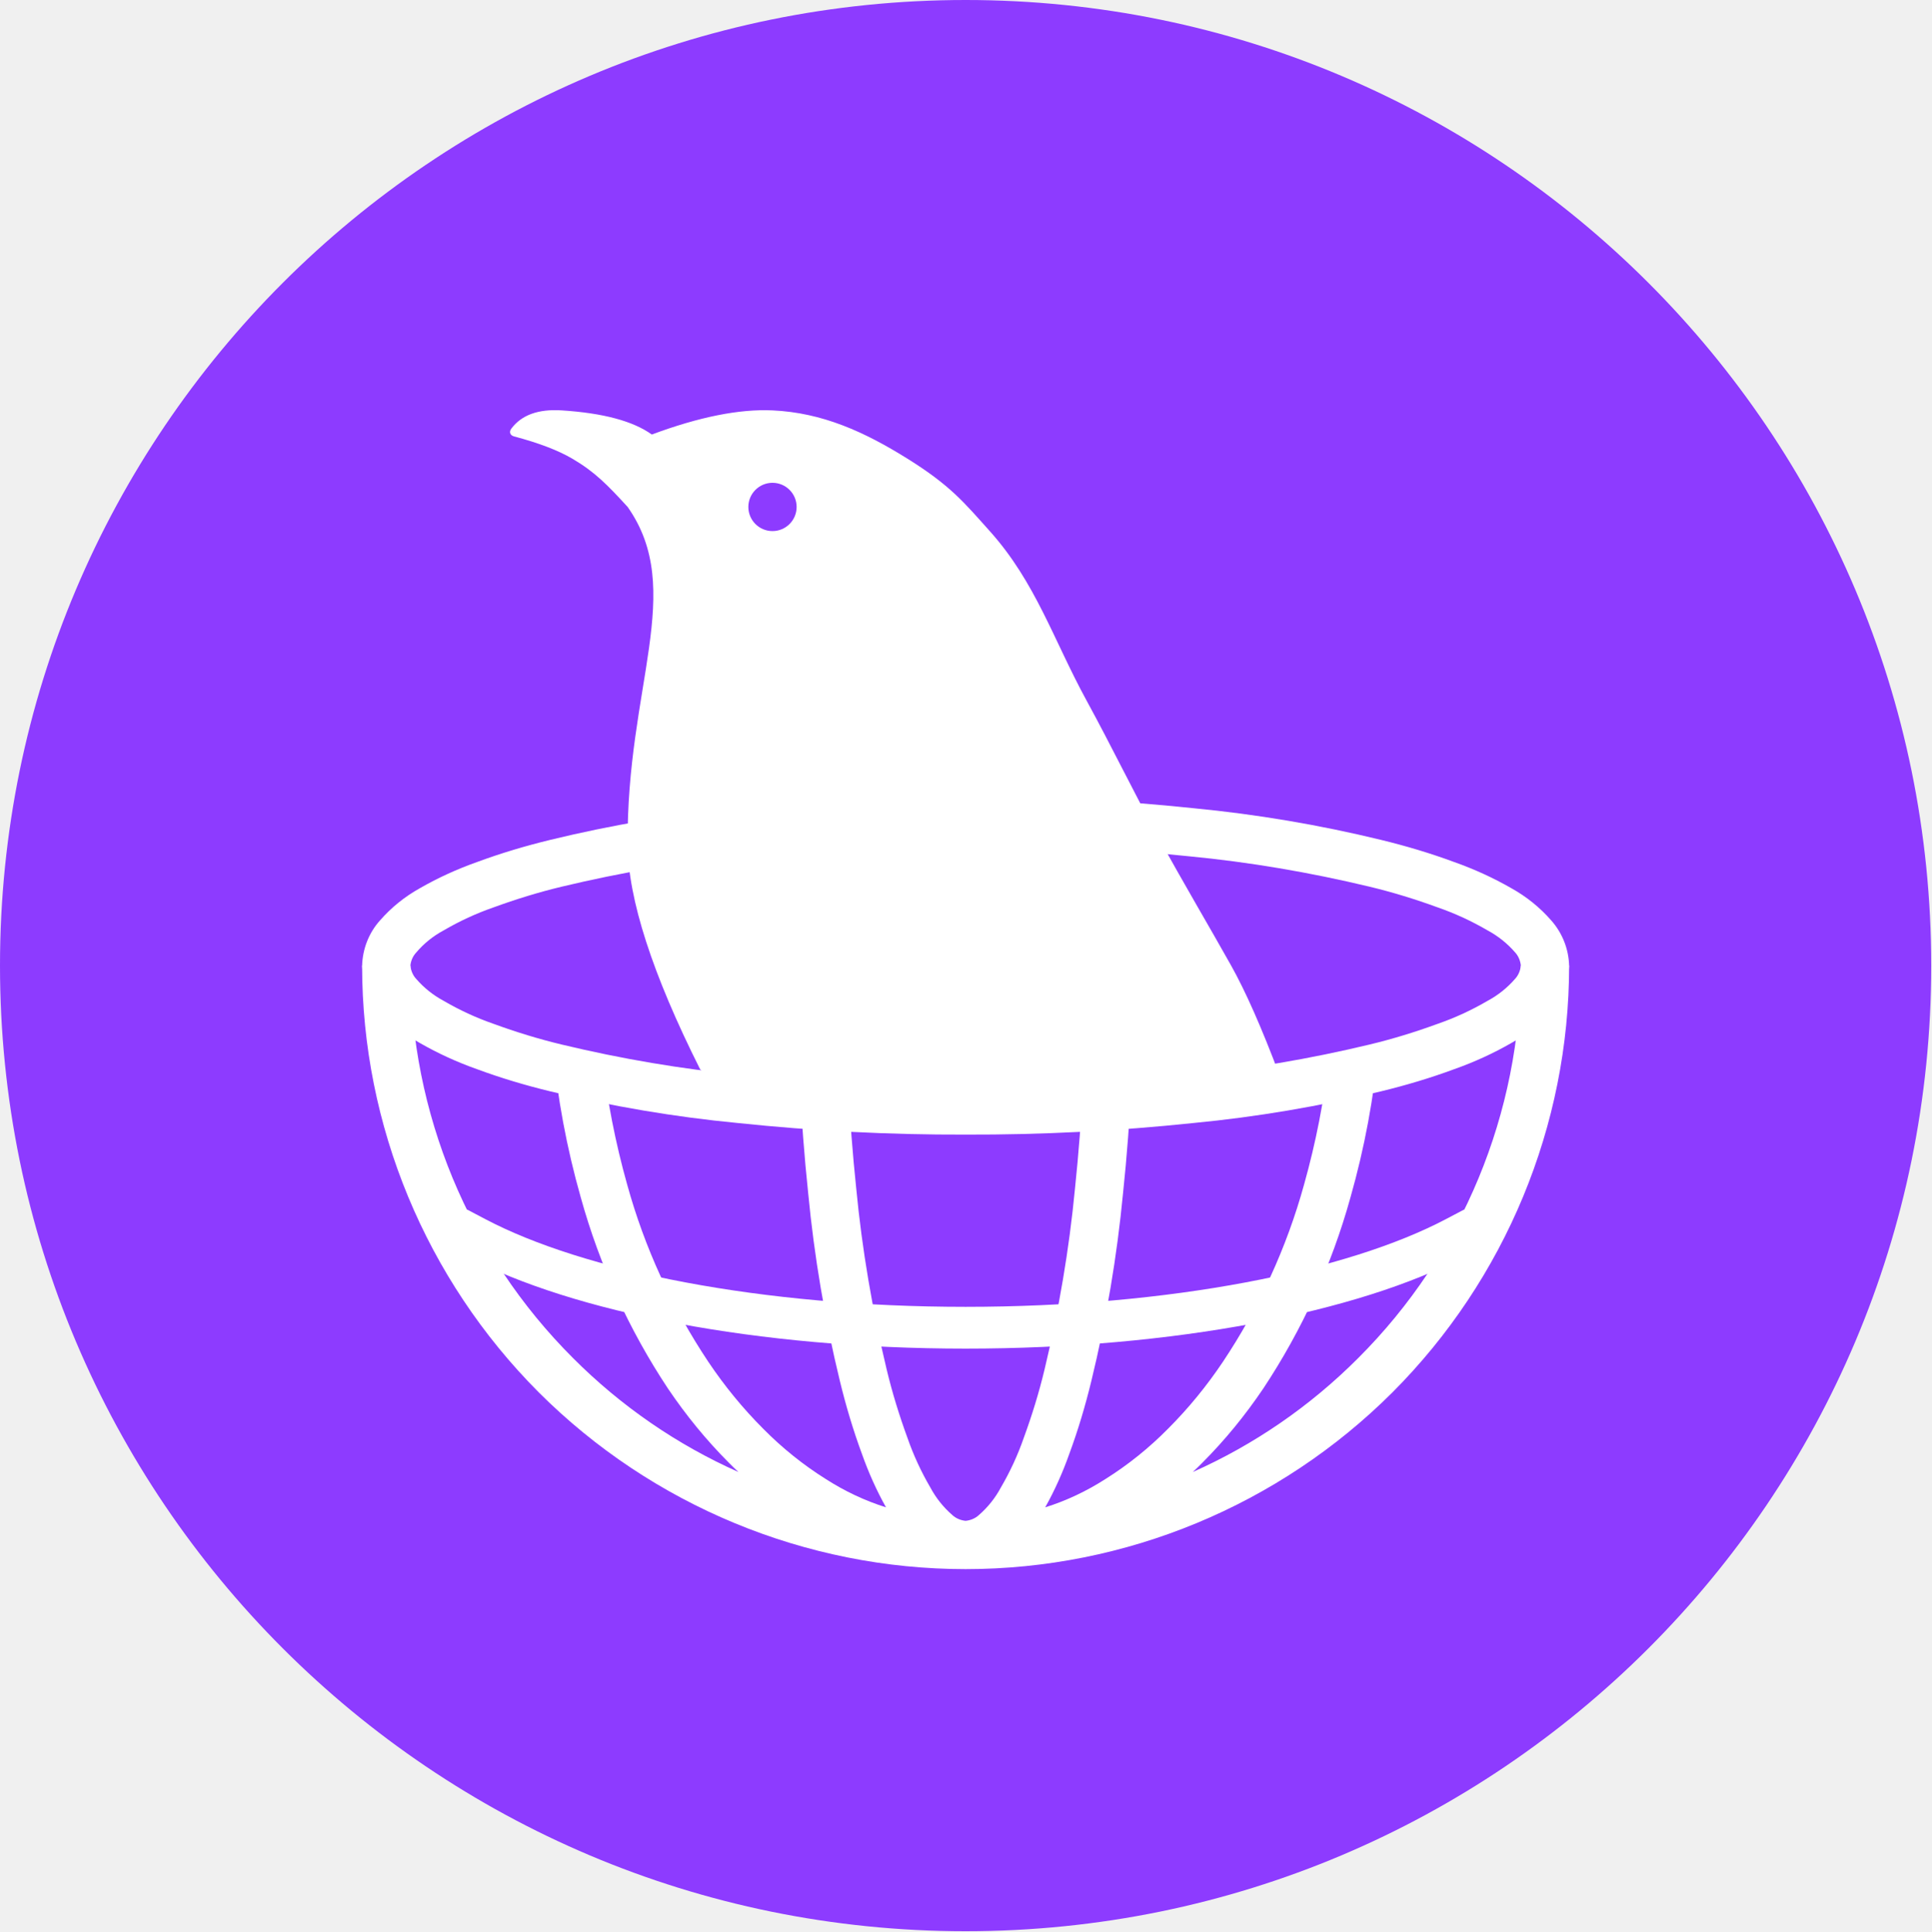
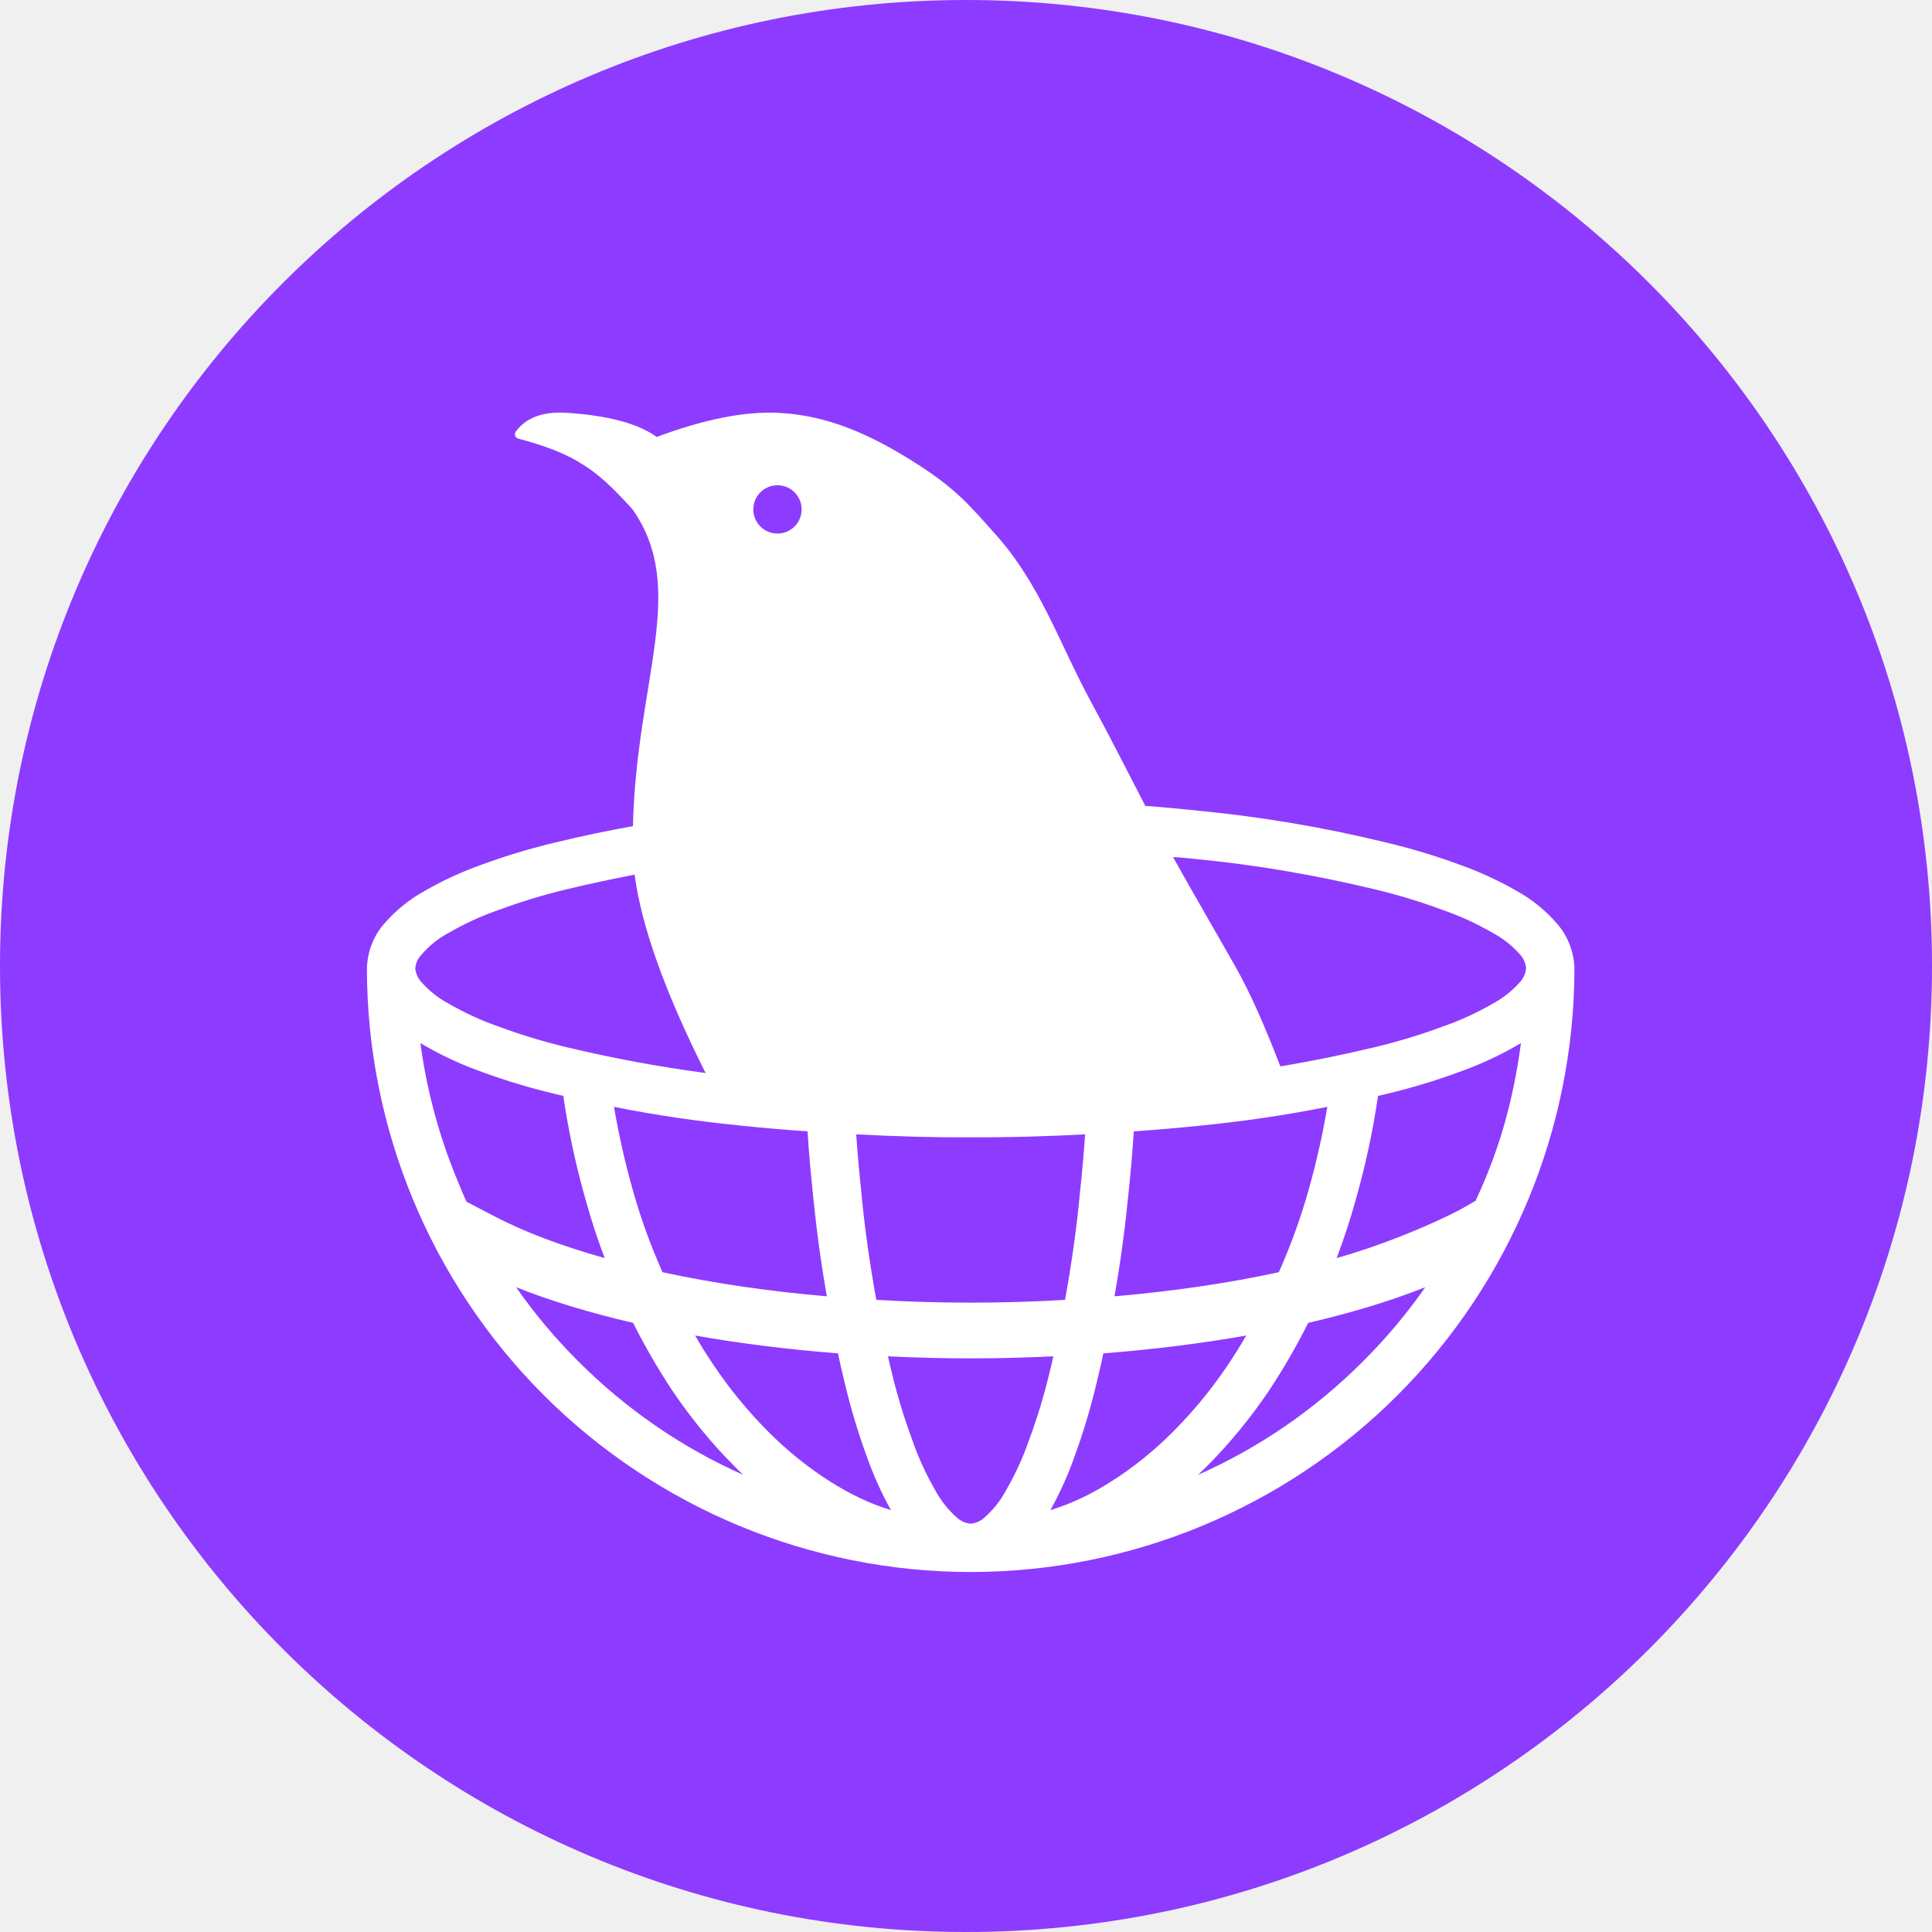
- <svg xmlns="http://www.w3.org/2000/svg" style="isolation:isolate" viewBox="0 0 104 104" width="104pt" height="104pt">
-   <defs>
-     <clipPath id="_clipPath_3MsZuUPQcyfGsMi5Sen8ymj8Z6KlRfFv">
-       <rect width="104" height="104" />
-     </clipPath>
-   </defs>
-   <g clip-path="url(#_clipPath_3MsZuUPQcyfGsMi5Sen8ymj8Z6KlRfFv)">
-     <clipPath id="_clipPath_Eu2NEy51fXitGeLtq87HkpUn6FDHr1If">
-       <rect x="0" y="0" width="104" height="104" transform="matrix(1,0,0,1,0,0)" fill="rgb(255,255,255)" />
-     </clipPath>
-     <g clip-path="url(#_clipPath_Eu2NEy51fXitGeLtq87HkpUn6FDHr1If)">
-       <g>
-         <g>
-           <circle vector-effect="non-scaling-stroke" cx="52" cy="52" r="52" fill="rgb(141,59,255)" />
-         </g>
-         <g>
-           <rect x="10.4" y="10.4" width="83.2" height="83.2" transform="matrix(1,0,0,1,0,0)" fill="none" />
-           <path d=" M 19.5 52 C 19.526 51.103 19.864 50.232 20.462 49.569 C 21.073 48.867 21.801 48.282 22.62 47.827 C 23.595 47.268 24.622 46.8 25.688 46.423 C 26.988 45.942 28.301 45.552 29.64 45.227 C 32.955 44.421 36.335 43.849 39.728 43.524 C 43.81 43.095 47.905 42.887 52 42.9 C 56.095 42.887 60.19 43.095 64.272 43.524 C 67.665 43.849 71.045 44.421 74.36 45.227 C 75.699 45.552 77.012 45.942 78.312 46.423 C 79.378 46.8 80.405 47.268 81.38 47.827 C 82.199 48.282 82.927 48.867 83.538 49.569 C 84.136 50.245 84.474 51.103 84.5 52 C 84.474 52.897 84.136 53.755 83.538 54.431 C 82.927 55.133 82.199 55.718 81.38 56.173 C 80.405 56.732 79.378 57.2 78.312 57.577 C 77.012 58.058 75.699 58.448 74.36 58.773 C 71.045 59.579 67.665 60.151 64.272 60.476 C 60.19 60.905 56.095 61.113 52 61.1 C 47.905 61.113 43.81 60.905 39.728 60.476 C 36.335 60.151 32.955 59.579 29.64 58.773 C 28.301 58.448 26.988 58.058 25.688 57.577 C 24.622 57.2 23.595 56.732 22.62 56.173 C 21.801 55.718 21.073 55.133 20.462 54.431 C 19.864 53.755 19.526 52.897 19.5 52 Z  M 22.1 52 C 22.126 51.74 22.23 51.493 22.412 51.298 C 22.828 50.804 23.335 50.401 23.894 50.102 C 24.739 49.608 25.636 49.192 26.572 48.867 C 27.781 48.425 29.003 48.048 30.251 47.749 C 33.449 46.982 36.712 46.423 39.988 46.111 C 43.979 45.695 47.983 45.487 52 45.5 C 56.017 45.487 60.021 45.695 64.012 46.111 C 67.288 46.423 70.551 46.982 73.749 47.749 C 74.997 48.048 76.219 48.425 77.428 48.867 C 78.364 49.192 79.261 49.608 80.106 50.102 C 80.665 50.401 81.172 50.804 81.588 51.285 C 81.77 51.48 81.874 51.74 81.9 52 C 81.874 52.26 81.77 52.52 81.588 52.715 C 81.172 53.196 80.665 53.599 80.106 53.898 C 79.261 54.392 78.364 54.808 77.428 55.133 C 76.219 55.575 74.997 55.952 73.749 56.251 C 70.551 57.018 67.288 57.577 64.012 57.889 C 60.021 58.305 56.017 58.513 52 58.5 C 47.983 58.513 43.979 58.305 39.988 57.889 C 36.712 57.577 33.449 57.018 30.251 56.251 C 29.003 55.952 27.781 55.575 26.572 55.133 C 25.636 54.808 24.739 54.392 23.894 53.898 C 23.335 53.599 22.828 53.196 22.412 52.715 C 22.23 52.52 22.126 52.26 22.1 52 Z " fill-rule="evenodd" fill="rgb(255,255,255)" />
-           <path d=" M 32.432 56.909 C 32.689 59.234 33.14 61.535 33.774 63.791 C 34.71 67.184 36.192 70.408 38.142 73.333 C 39.013 74.633 40.001 75.842 41.106 76.947 C 42.12 77.974 43.251 78.884 44.473 79.651 C 45.487 80.301 46.574 80.817 47.713 81.173 C 47.203 80.261 46.774 79.303 46.423 78.312 C 45.942 77.012 45.552 75.699 45.227 74.36 C 44.421 71.045 43.849 67.665 43.524 64.272 C 43.312 62.256 43.155 60.237 43.078 58.215 C 43.933 58.263 44.788 58.313 45.687 58.332 C 45.764 60.23 45.913 62.122 46.111 64.012 C 46.423 67.288 46.982 70.551 47.749 73.749 C 48.048 74.997 48.425 76.219 48.867 77.428 C 49.192 78.364 49.608 79.261 50.102 80.106 C 50.401 80.665 50.804 81.172 51.285 81.588 C 51.48 81.77 51.74 81.874 52 81.9 L 52 81.9 L 52 81.9 C 52.26 81.874 52.52 81.77 52.715 81.588 C 53.196 81.172 53.599 80.665 53.898 80.106 C 54.392 79.261 54.808 78.364 55.133 77.428 C 55.575 76.219 55.952 74.997 56.251 73.749 C 57.018 70.551 57.577 67.288 57.889 64.012 C 58.087 62.122 58.236 60.23 58.313 58.332 C 59.212 58.313 60.067 58.263 60.922 58.215 C 60.845 60.237 60.688 62.256 60.476 64.272 C 60.151 67.665 59.579 71.045 58.773 74.36 C 58.448 75.699 58.058 77.012 57.577 78.312 C 57.226 79.303 56.797 80.261 56.287 81.173 C 57.426 80.817 58.513 80.301 59.527 79.651 C 60.749 78.884 61.88 77.974 62.894 76.947 C 63.999 75.842 64.987 74.633 65.858 73.333 C 67.808 70.408 69.29 67.184 70.226 63.791 C 70.86 61.535 71.312 59.234 71.568 56.909 C 72.532 56.731 73.433 56.538 74.242 56.328 C 73.991 59.086 73.483 61.818 72.722 64.493 C 71.708 68.146 70.122 71.617 68.029 74.776 C 67.054 76.219 65.962 77.558 64.74 78.78 C 64.575 78.946 64.408 79.11 64.237 79.27 C 67.525 77.806 70.546 75.737 73.138 73.138 C 78.754 67.535 81.9 59.93 81.9 52 C 81.9 52 81.9 52 81.9 52 L 84.5 52 C 84.5 52 84.5 52 84.5 52 C 84.5 60.619 81.068 68.887 74.984 74.984 C 68.887 81.068 60.619 84.5 52 84.5 L 52 84.5 L 52 84.5 L 52 84.5 C 43.381 84.5 35.113 81.068 29.016 74.984 C 22.932 68.887 19.5 60.619 19.5 52 L 19.5 52 L 19.5 52 L 19.5 52 C 19.5 52 19.5 52 19.5 52 L 22.1 52 C 22.1 52 22.1 52 22.1 52 L 22.1 52 C 22.1 59.93 25.246 67.535 30.862 73.138 C 33.454 75.737 36.475 77.806 39.763 79.27 C 39.592 79.11 39.425 78.946 39.26 78.78 C 38.038 77.558 36.946 76.219 35.971 74.776 C 33.878 71.617 32.292 68.146 31.278 64.493 C 30.517 61.818 30.009 59.086 29.758 56.328 C 30.567 56.538 31.468 56.731 32.432 56.909 Z " fill="rgb(255,255,255)" />
-           <path d=" M 78.381 66.652 C 72.849 69.564 63.097 71.5 52 71.5 C 40.903 71.5 31.151 69.564 25.619 66.652" fill="none" vector-effect="non-scaling-stroke" stroke-width="3" stroke="rgb(255,255,255)" stroke-opacity="100" stroke-linejoin="miter" stroke-linecap="square" stroke-miterlimit="3" />
-           <path d=" M 37.7 57.577 Q 33.842 49.887 33.8 45.5 C 33.719 36.969 36.954 31.789 33.8 27.3 C 32.703 26.101 32.025 25.407 30.819 24.7 Q 29.676 24.029 27.677 23.5 C 27.469 23.444 27.404 23.26 27.533 23.087 Q 28.357 21.978 30.251 22.1 Q 33.593 22.315 35.1 23.4 Q 38.919 21.978 41.6 22.1 C 44.282 22.222 46.549 23.253 48.867 24.7 C 51.185 26.147 51.912 27.052 53.3 28.6 C 55.776 31.362 56.736 34.467 58.5 37.7 C 59.912 40.287 60.987 42.537 62.4 45.123 C 63.733 47.56 65.13 49.91 66.3 52 Q 67.47 54.09 68.9 57.889 L 57.2 59.8 L 39.728 59.8 L 37.7 57.577 Z  M 40.3 27.3 C 40.3 26.582 40.882 26 41.6 26 C 42.318 26 42.9 26.582 42.9 27.3 C 42.9 28.018 42.318 28.6 41.6 28.6 C 40.882 28.6 40.3 28.018 40.3 27.3 Z " fill-rule="evenodd" fill="rgb(255,255,255)" />
-         </g>
-       </g>
-     </g>
+ <svg xmlns="http://www.w3.org/2000/svg" width="100%" height="100%" viewBox="0 0 104 104" version="1.1" xml:space="preserve" style="fill-rule:evenodd;clip-rule:evenodd;stroke-linejoin:round;stroke-miterlimit:2;">
+   <circle cx="52" cy="52" r="52" style="fill:rgb(141,59,255);" />
+   <g transform="matrix(1,0,0,1,0.251017,0.12146)">
+     <path d="M79.177,64.52C78.699,64.79 78.462,64.954 77.68,65.33C76.233,66.026 74.02,66.95 71.701,67.6C72.09,66.58 72.43,65.54 72.72,64.491C73.25,62.64 73.651,60.77 73.93,58.87C74.071,58.84 74.22,58.8 74.361,58.77C75.701,58.45 77.01,58.06 78.31,57.58C79.38,57.2 80.401,56.731 81.38,56.17C81.46,56.12 81.54,56.08 81.621,56.031C81.22,59.06 80.467,61.781 79.177,64.52ZM73.14,73.14C70.55,75.741 67.531,77.81 64.241,79.27C64.411,79.111 64.571,78.95 64.741,78.781C65.96,77.56 67.05,76.22 68.031,74.781C68.821,73.59 69.531,72.361 70.17,71.09C72.491,70.55 74.611,69.91 76.47,69.17C75.491,70.58 74.371,71.91 73.14,73.14M59.531,79.651C58.51,80.3 57.43,80.821 56.29,81.17C56.8,80.26 57.231,79.3 57.581,78.31C58.06,77.01 58.451,75.7 58.77,74.361C58.901,73.821 59.031,73.281 59.14,72.731C61.831,72.52 64.411,72.2 66.831,71.77C66.531,72.3 66.201,72.821 65.861,73.33C64.991,74.63 64,75.84 62.89,76.95C61.88,77.97 60.75,78.88 59.531,79.651M55.13,77.43C54.81,78.361 54.39,79.26 53.901,80.111C53.6,80.67 53.201,81.17 52.72,81.59C52.52,81.77 52.26,81.87 52,81.901C51.741,81.87 51.48,81.77 51.281,81.59C50.8,81.17 50.4,80.67 50.101,80.111C49.61,79.26 49.19,78.361 48.871,77.43C48.42,76.22 48.05,75 47.75,73.75C47.681,73.46 47.61,73.18 47.55,72.89C49.01,72.96 50.5,73 52,73C53.5,73 54.991,72.96 56.451,72.89C56.39,73.18 56.321,73.46 56.25,73.75C55.951,75 55.581,76.22 55.13,77.43M44.47,79.651C43.25,78.88 42.121,77.97 41.11,76.95C40,75.84 39.01,74.63 38.141,73.33C37.8,72.821 37.47,72.3 37.17,71.77C39.59,72.2 42.17,72.52 44.86,72.731C44.97,73.281 45.101,73.821 45.23,74.361C45.55,75.7 45.94,77.01 46.42,78.31C46.77,79.3 47.201,80.26 47.71,81.17C46.57,80.821 45.491,80.3 44.47,79.651M30.86,73.14C29.63,71.91 28.51,70.58 27.531,69.17C29.391,69.91 31.51,70.55 33.831,71.09C34.47,72.361 35.181,73.59 35.97,74.781C36.951,76.22 38.04,77.56 39.26,78.781C39.42,78.95 39.59,79.111 39.76,79.27C36.47,77.81 33.451,75.741 30.86,73.14M22.621,56.17C23.59,56.731 24.621,57.2 25.69,57.58C26.991,58.06 28.3,58.45 29.641,58.77C29.781,58.8 29.931,58.84 30.07,58.87C30.351,60.77 30.75,62.64 31.281,64.491C31.57,65.54 31.911,66.58 32.3,67.6C29.98,66.95 27.96,66.191 26.32,65.33L24.865,64.57C24.666,64.15 24.56,63.87 24.38,63.441C23.4,61.08 22.72,58.59 22.38,56.031C22.46,56.08 22.54,56.12 22.621,56.17M22.411,51.3C22.831,50.8 23.331,50.4 23.891,50.1C24.741,49.61 25.641,49.19 26.57,48.87C27.781,48.42 29,48.05 30.25,47.75C31.46,47.46 32.681,47.2 33.911,46.96C34.27,49.71 35.531,53.25 37.701,57.58L37.75,57.64C35.23,57.31 32.72,56.84 30.25,56.25C29,55.95 27.781,55.58 26.57,55.13C25.641,54.81 24.741,54.39 23.891,53.901C23.331,53.6 22.831,53.2 22.411,52.72C22.23,52.52 22.13,52.26 22.101,52C22.13,51.741 22.23,51.491 22.411,51.3M41.601,26C42.32,26 42.9,26.58 42.9,27.3C42.9,28.02 42.32,28.6 41.601,28.6C40.88,28.6 40.3,28.02 40.3,27.3C40.3,26.58 40.88,26 41.601,26M46.11,64.01C46,62.991 45.911,61.97 45.84,60.941C47.891,61.05 49.94,61.111 52,61.1C54.06,61.111 56.111,61.05 58.161,60.941C58.09,61.97 58,62.991 57.89,64.01C57.71,65.97 57.43,67.91 57.081,69.85C55.411,69.95 53.71,70 52,70C50.29,70 48.59,69.95 46.92,69.85C46.57,67.91 46.29,65.97 46.11,64.01M33.77,63.79C33.371,62.361 33.05,60.92 32.8,59.46C35.09,59.92 37.4,60.25 39.73,60.481C40.891,60.6 42.06,60.7 43.22,60.781C43.29,61.95 43.4,63.111 43.52,64.27C43.701,66.08 43.94,67.87 44.26,69.66C41.11,69.39 38.121,68.95 35.411,68.361C34.75,66.88 34.201,65.35 33.77,63.79M70.231,63.79C69.8,65.35 69.25,66.88 68.59,68.361C65.88,68.95 62.89,69.39 59.741,69.66C60.06,67.87 60.3,66.08 60.481,64.27C60.6,63.111 60.71,61.95 60.781,60.781C61.941,60.7 63.111,60.6 64.27,60.481C66.6,60.25 68.911,59.92 71.201,59.46C70.951,60.92 70.63,62.361 70.231,63.79M64.01,46.11C67.29,46.42 70.55,46.98 73.75,47.75C75,48.05 76.22,48.42 77.43,48.87C78.361,49.19 79.26,49.61 80.111,50.1C80.67,50.4 81.17,50.8 81.59,51.281C81.77,51.48 81.871,51.741 81.901,52C81.871,52.26 81.77,52.52 81.59,52.72C81.17,53.2 80.67,53.6 80.111,53.901C79.26,54.39 78.361,54.81 77.43,55.13C76.22,55.58 75,55.95 73.75,56.25C72.071,56.651 70.38,57 68.67,57.281C67.81,55.04 67.02,53.281 66.3,52C65.27,50.17 64.071,48.13 62.89,46.01C63.26,46.031 63.64,46.07 64.01,46.11M83.54,49.57C82.93,48.87 82.201,48.281 81.38,47.83C80.401,47.27 79.38,46.8 78.31,46.42C77.01,45.94 75.701,45.55 74.361,45.23C71.04,44.42 67.67,43.85 64.27,43.52C63.31,43.42 62.361,43.33 61.401,43.26C60.441,41.41 59.56,39.65 58.5,37.7C56.741,34.47 55.781,31.36 53.3,28.6C51.911,27.05 51.19,26.15 48.871,24.7C46.55,23.25 44.281,22.22 41.601,22.1C39.81,22.02 37.65,22.45 35.101,23.4C34.101,22.68 32.48,22.241 30.25,22.1C28.991,22.02 28.081,22.35 27.531,23.09C27.4,23.26 27.47,23.44 27.681,23.5C29.01,23.85 30.06,24.25 30.82,24.7C32.031,25.41 32.701,26.1 33.8,27.3C36.81,31.58 34,36.5 33.82,44.35C32.42,44.6 31.031,44.89 29.641,45.23C28.3,45.55 26.991,45.94 25.69,46.42C24.621,46.8 23.59,47.27 22.621,47.83C21.8,48.281 21.07,48.87 20.46,49.57C19.86,50.23 19.531,51.1 19.5,52C19.5,60.62 22.931,68.89 29.02,74.981C32.06,78.02 35.661,80.401 39.56,82.02C43.47,83.64 47.69,84.5 52,84.5C60.621,84.5 68.89,81.071 74.981,74.981C78.02,71.941 80.401,68.34 82.02,64.441C83.64,60.531 84.5,56.31 84.5,52C84.47,51.1 84.14,50.241 83.54,49.57" style="fill:white;" />
  </g>
</svg>
